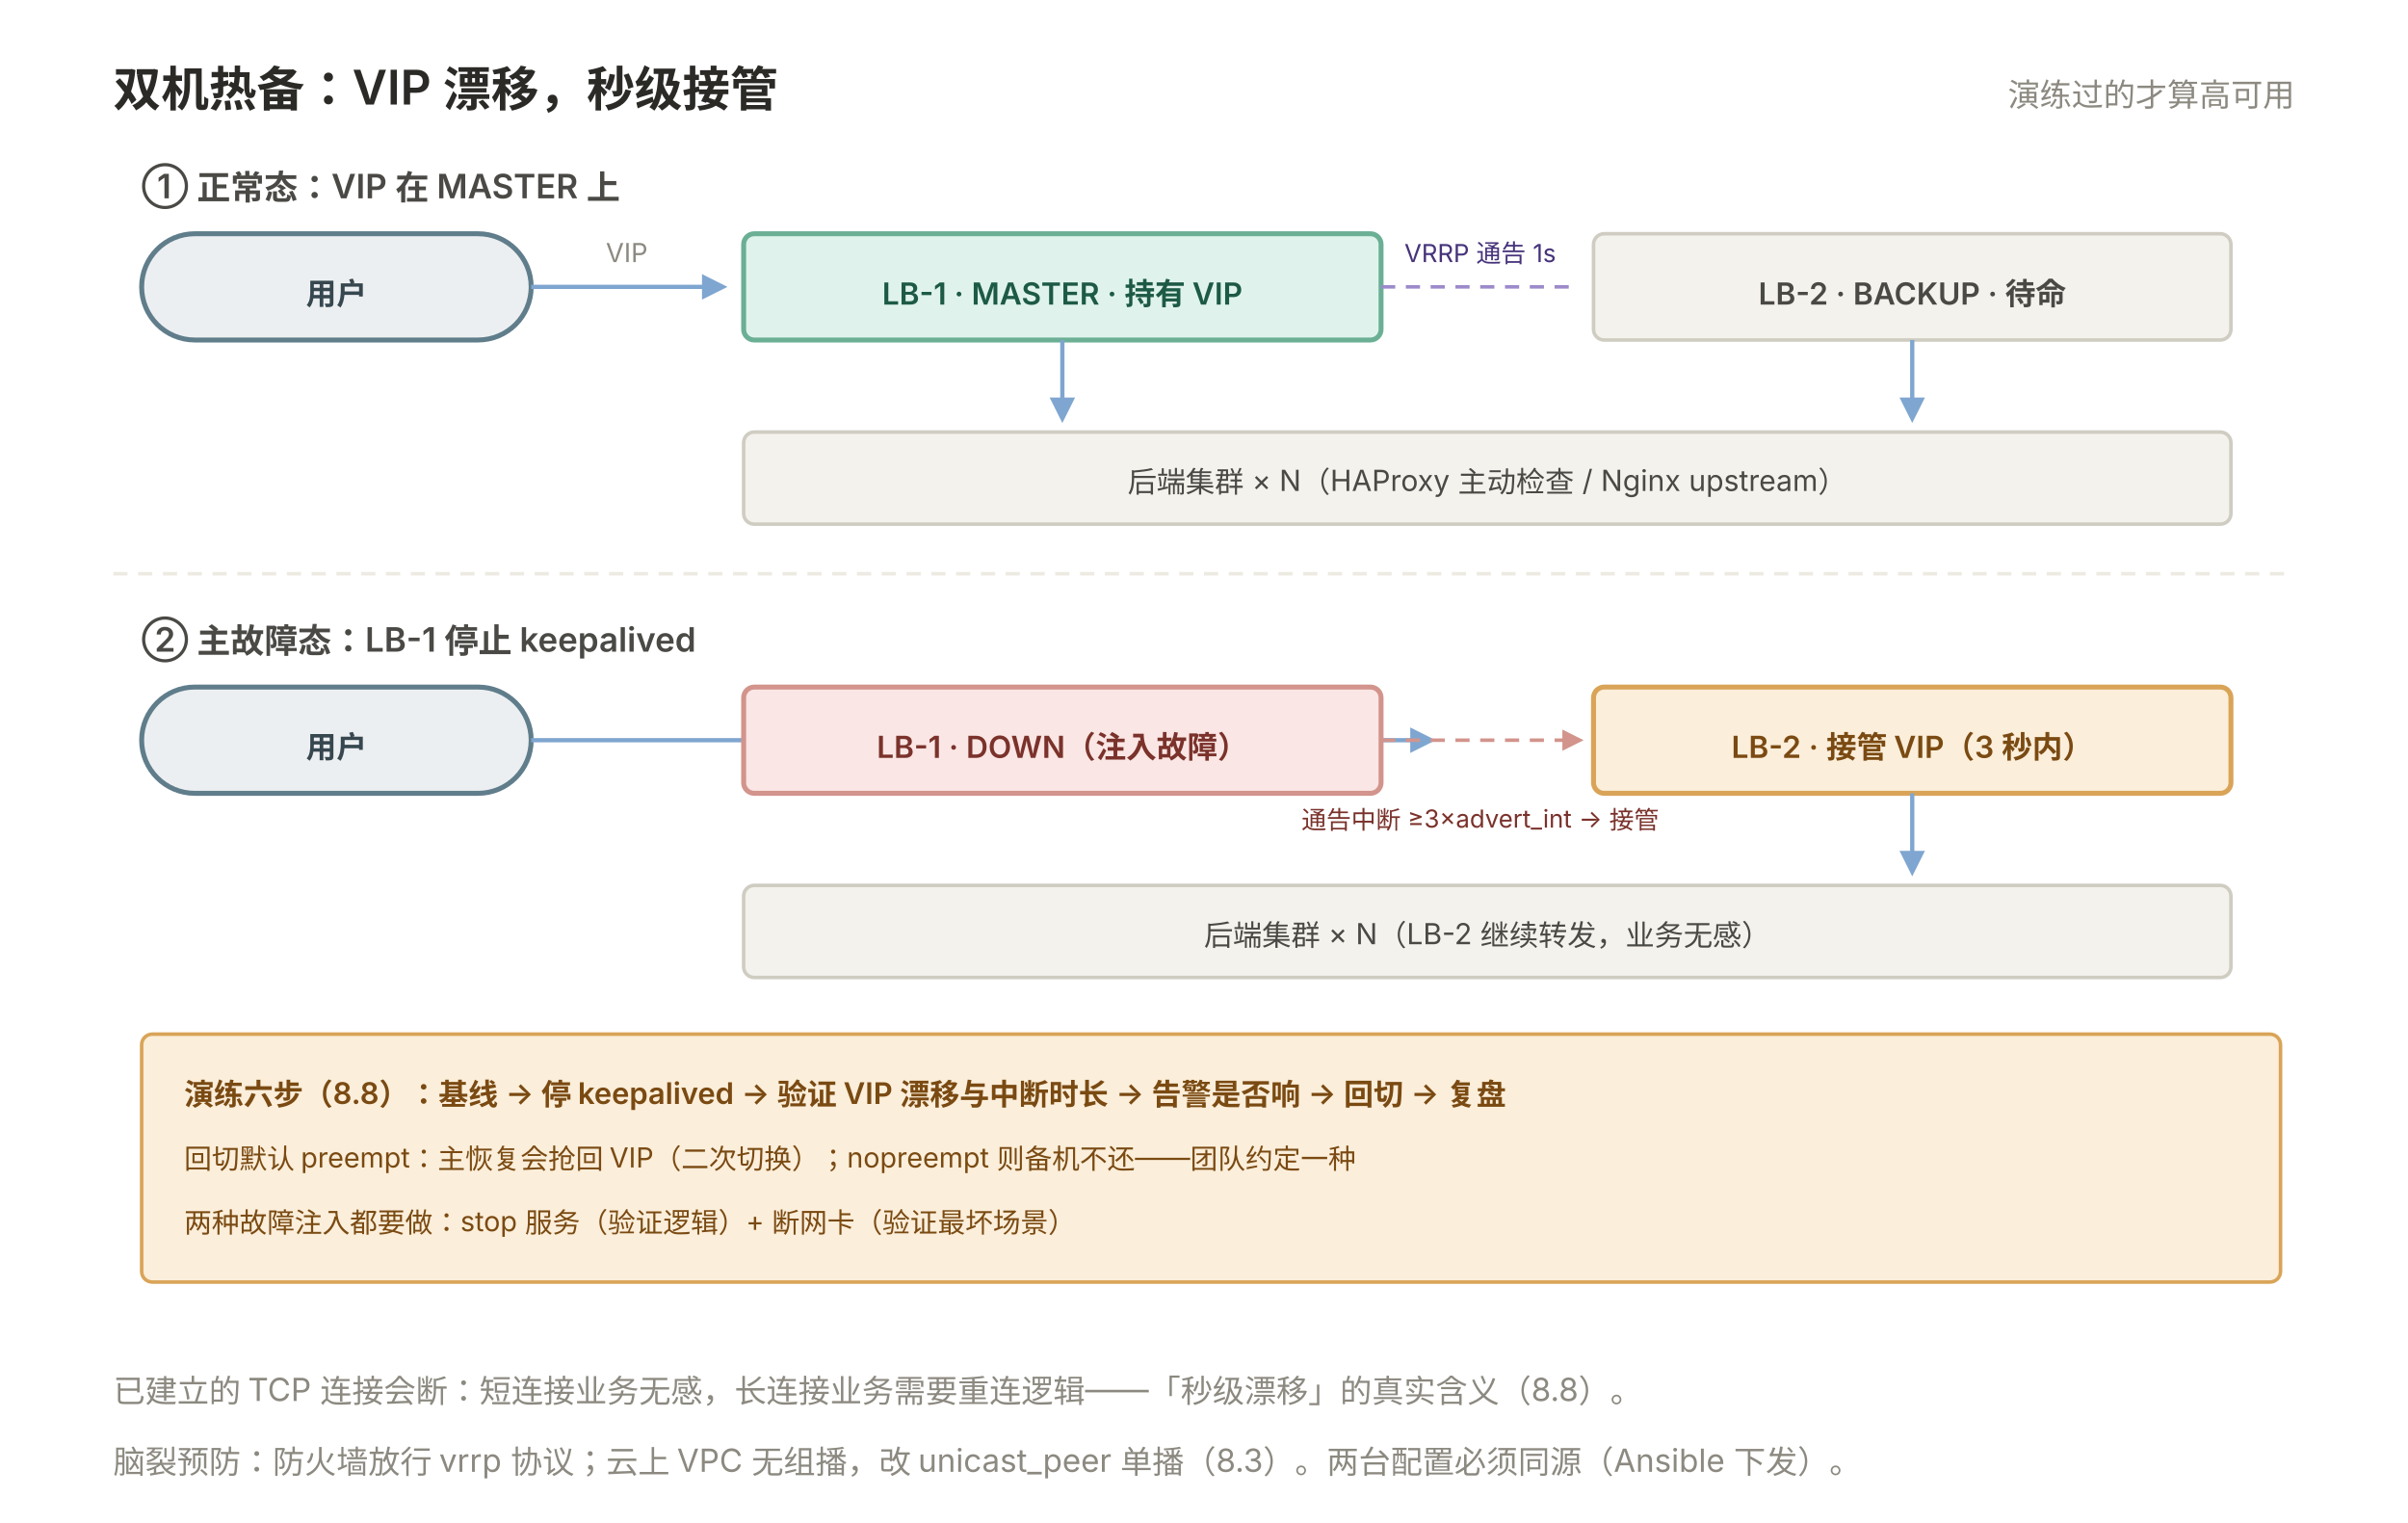
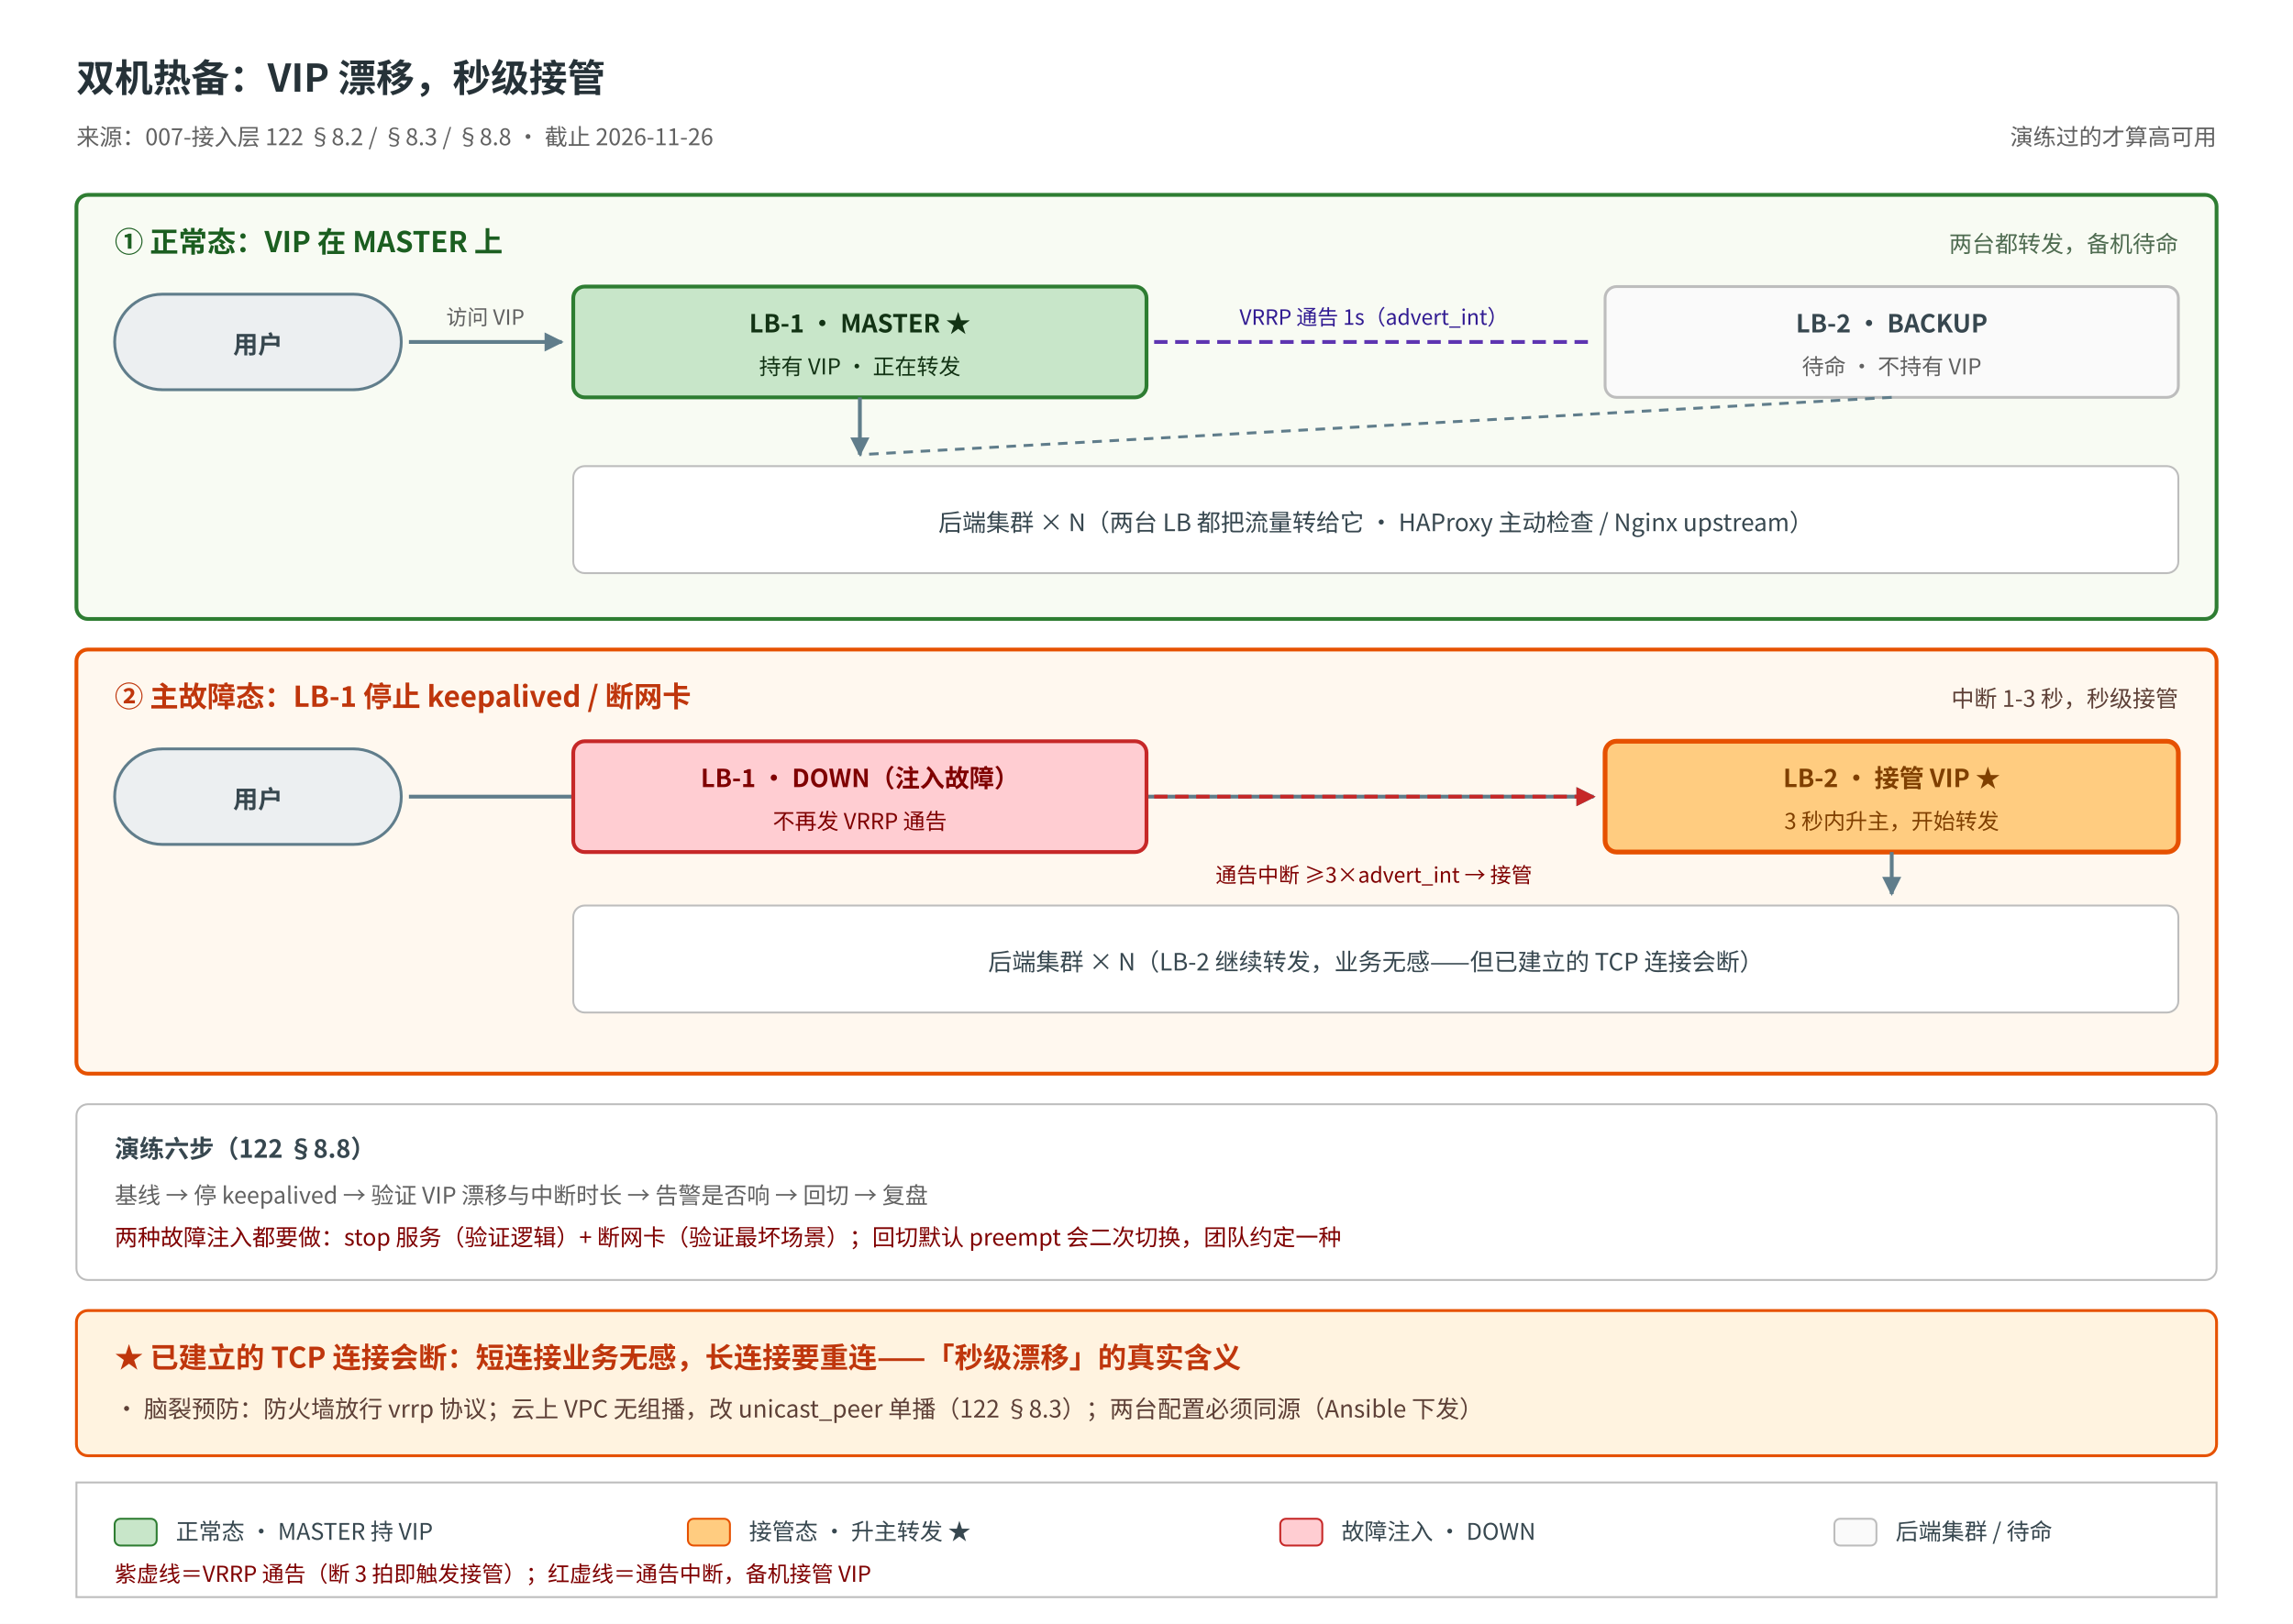
- <svg xmlns="http://www.w3.org/2000/svg" viewBox="0 0 1200 758.82" width="1200" height="758.82" font-family="-apple-system, 'Segoe UI', 'Microsoft YaHei', 'PingFang SC', sans-serif">
-   <g transform="scale(1.764706)">
-     <rect width="680" height="430" fill="#FFFFFF" />
-     <text x="32" y="30" font-size="13.5" font-weight="600" fill="#2B2A27">双机热备：VIP 漂移，秒级接管</text>
-     <text x="648" y="30" font-size="9" fill="#8C8980" text-anchor="end">演练过的才算高可用</text>
-     <defs>
-       <marker id="c8Blue" viewBox="0 0 10 10" refX="8" refY="5" markerWidth="6" markerHeight="6" orient="auto">
-         <path d="M0,0 L10,5 L0,10 z" fill="#7FA6D0" />
-       </marker>
-       <marker id="c8Red" viewBox="0 0 10 10" refX="8" refY="5" markerWidth="6" markerHeight="6" orient="auto">
-         <path d="M0,0 L10,5 L0,10 z" fill="#D2948C" />
-       </marker>
-     </defs>
-     <text x="40" y="56" font-size="9.5" font-weight="600" fill="#4A4945">① 正常态：VIP 在 MASTER 上</text>
-     <rect x="40" y="66" width="110" height="30" rx="15" fill="#ECEFF1" stroke="#607D8B" stroke-width="1.4" />
-     <text x="95" y="86" font-size="8.6" font-weight="600" fill="#37474F" text-anchor="middle">用户</text>
-     <line x1="150" y1="81" x2="204" y2="81" stroke="#7FA6D0" stroke-width="1.2" marker-end="url(#c8Blue)" />
-     <text x="177" y="74" font-size="7.4" fill="#8C8980" text-anchor="middle">VIP</text>
-     <rect x="210" y="66" width="180" height="30" rx="3" fill="#DFF3EC" stroke="#6BAF95" stroke-width="1.4" />
-     <text x="300" y="86" font-size="8.6" font-weight="600" fill="#1D5A45" text-anchor="middle">LB-1 · MASTER · 持有 VIP</text>
-     <rect x="450" y="66" width="180" height="30" rx="3" fill="#F4F2EC" stroke="#CFCCC2" stroke-width="1" />
-     <text x="540" y="86" font-size="8.6" font-weight="600" fill="#4A4945" text-anchor="middle">LB-2 · BACKUP · 待命</text>
-     <line x1="390" y1="81" x2="446" y2="81" stroke="#9C8ACB" stroke-width="1" stroke-dasharray="4 3" />
-     <text x="418" y="74" font-size="7" fill="#46337A" text-anchor="middle">VRRP 通告 1s</text>
-     <line x1="300" y1="96" x2="300" y2="118" stroke="#7FA6D0" stroke-width="1.2" marker-end="url(#c8Blue)" />
-     <line x1="540" y1="96" x2="540" y2="118" stroke="#7FA6D0" stroke-width="1.2" marker-end="url(#c8Blue)" />
-     <rect x="210" y="122" width="420" height="26" rx="3" fill="#F4F2EC" stroke="#CFCCC2" stroke-width="1" />
-     <text x="420" y="139" font-size="8.2" fill="#4A4945" text-anchor="middle">后端集群 × N（HAProxy 主动检查 / Nginx upstream）</text>
-     <line x1="32" y1="162" x2="648" y2="162" stroke="#EDEAE2" stroke-width="1" stroke-dasharray="4 3" />
-     <text x="40" y="184" font-size="9.5" font-weight="600" fill="#4A4945">② 主故障态：LB-1 停止 keepalived</text>
-     <rect x="40" y="194" width="110" height="30" rx="15" fill="#ECEFF1" stroke="#607D8B" stroke-width="1.4" />
-     <text x="95" y="214" font-size="8.6" font-weight="600" fill="#37474F" text-anchor="middle">用户</text>
-     <line x1="150" y1="209" x2="404" y2="209" stroke="#7FA6D0" stroke-width="1.2" marker-end="url(#c8Blue)" />
-     <text x="270" y="202" font-size="7.4" fill="#1D5A45" text-anchor="middle">VIP 已漂移（中断 1-3 秒）</text>
-     <rect x="210" y="194" width="180" height="30" rx="3" fill="#FAE6E4" stroke="#D2948C" stroke-width="1.4" />
-     <text x="300" y="214" font-size="8.6" font-weight="600" fill="#7A322B" text-anchor="middle">LB-1 · DOWN（注入故障）</text>
-     <rect x="450" y="194" width="180" height="30" rx="3" fill="#FBEEDA" stroke="#D9A458" stroke-width="1.4" />
-     <text x="540" y="214" font-size="8.6" font-weight="600" fill="#7A4A12" text-anchor="middle">LB-2 · 接管 VIP（3 秒内）</text>
-     <line x1="390" y1="209" x2="446" y2="209" stroke="#D2948C" stroke-width="1" stroke-dasharray="4 3" marker-end="url(#c8Red)" />
-     <text x="418" y="234" font-size="7" fill="#7A322B" text-anchor="middle">通告中断 ≥3×advert_int → 接管</text>
-     <line x1="540" y1="224" x2="540" y2="246" stroke="#7FA6D0" stroke-width="1.2" marker-end="url(#c8Blue)" />
-     <rect x="210" y="250" width="420" height="26" rx="3" fill="#F4F2EC" stroke="#CFCCC2" stroke-width="1" />
-     <text x="420" y="267" font-size="8.2" fill="#4A4945" text-anchor="middle">后端集群 × N（LB-2 继续转发，业务无感）</text>
-     <rect x="40" y="292" width="604" height="70" rx="3" fill="#FBEEDA" stroke="#D9A458" stroke-width="1" />
-     <text x="52" y="312" font-size="8.4" font-weight="600" fill="#7A4A12">演练六步（8.8）：基线 → 停 keepalived → 验证 VIP 漂移与中断时长 → 告警是否响 → 回切 → 复盘</text>
-     <text x="52" y="330" font-size="7.8" fill="#7A4A12">回切默认 preempt：主恢复会抢回 VIP（二次切换）；nopreempt 则备机不还——团队约定一种</text>
-     <text x="52" y="348" font-size="7.8" fill="#7A4A12">两种故障注入都要做：stop 服务（验证逻辑）+ 断网卡（验证最坏场景）</text>
-     <text x="32" y="396" font-size="9" fill="#8C8980">已建立的 TCP 连接会断：短连接业务无感，长连接业务需要重连逻辑——「秒级漂移」的真实含义（8.8）。</text>
-     <text x="32" y="416" font-size="9" fill="#8C8980">脑裂预防：防火墙放行 vrrp 协议；云上 VPC 无组播，改 unicast_peer 单播（8.3）。两台配置必须同源（Ansible 下发）。</text>
-   </g>
+ <svg xmlns="http://www.w3.org/2000/svg" viewBox="0 0 1200 850" font-family="'Microsoft YaHei','PingFang SC','Noto Sans CJK SC',sans-serif">
+   <rect x="0" y="0" width="1200" height="850" fill="#ffffff" />
+   <defs>
+     <marker id="arrow" viewBox="0 0 10 10" refX="9" refY="5" markerWidth="10" markerHeight="10" markerUnits="userSpaceOnUse" orient="auto-start-reverse">
+       <path d="M 0 0 L 10 5 L 0 10 z" fill="#607d8b" />
+     </marker>
+     <marker id="arrowRed" viewBox="0 0 10 10" refX="9" refY="5" markerWidth="10" markerHeight="10" markerUnits="userSpaceOnUse" orient="auto-start-reverse">
+       <path d="M 0 0 L 10 5 L 0 10 z" fill="#c62828" />
+     </marker>
+   </defs>
+   <text x="40" y="48" font-size="20" font-weight="bold" fill="#263238">双机热备：VIP 漂移，秒级接管</text>
+   <text x="40" y="76" font-size="12" fill="#616161">来源：007-接入层 122 §8.2 / §8.3 / §8.8 · 截止 2026-11-26</text>
+   <text x="1160" y="76" font-size="12" fill="#616161" text-anchor="end">演练过的才算高可用</text>
+   <rect x="40" y="102" width="1120" height="222" rx="6" fill="#f1f8e9" fill-opacity="0.55" stroke="#2e7d32" stroke-width="2" />
+   <text x="60" y="132" font-size="15" font-weight="bold" fill="#1b5e20">① 正常态：VIP 在 MASTER 上</text>
+   <text x="1140" y="132" font-size="12" fill="#4e6b50" text-anchor="end">两台都转发，备机待命</text>
+   <rect x="60" y="154" width="150" height="50" rx="25" fill="#eceff1" stroke="#607d8b" stroke-width="1.5" />
+   <text x="135" y="185" font-size="13" font-weight="bold" fill="#37474f" text-anchor="middle">用户</text>
+   <line x1="214" y1="179" x2="294" y2="179" stroke="#607d8b" stroke-width="2" marker-end="url(#arrow)" />
+   <text x="254" y="170" font-size="11" fill="#616161" text-anchor="middle">访问 VIP</text>
+   <rect x="300" y="150" width="300" height="58" rx="6" fill="#c8e6c9" stroke="#2e7d32" stroke-width="2" />
+   <text x="450" y="174" font-size="13" font-weight="bold" fill="#123314" text-anchor="middle">LB-1 · MASTER ★</text>
+   <text x="450" y="196" font-size="11.5" fill="#123314" text-anchor="middle">持有 VIP · 正在转发</text>
+   <rect x="840" y="150" width="300" height="58" rx="6" fill="#fafafa" stroke="#bdbdbd" stroke-width="1.5" />
+   <text x="990" y="174" font-size="13" font-weight="bold" fill="#37474f" text-anchor="middle">LB-2 · BACKUP</text>
+   <text x="990" y="196" font-size="11.5" fill="#616161" text-anchor="middle">待命 · 不持有 VIP</text>
+   <line x1="604" y1="179" x2="834" y2="179" stroke="#5e35b1" stroke-width="2" stroke-dasharray="7 4" />
+   <text x="719" y="170" font-size="11" fill="#311b92" text-anchor="middle">VRRP 通告 1s（advert_int）</text>
+   <line x1="450" y1="208" x2="450" y2="238" stroke="#607d8b" stroke-width="2" marker-end="url(#arrow)" />
+   <line x1="990" y1="208" x2="450" y2="238" stroke="#607d8b" stroke-width="1.5" stroke-dasharray="5 4" />
+   <rect x="300" y="244" width="840" height="56" rx="6" fill="#ffffff" stroke="#bdbdbd" stroke-width="1" />
+   <text x="720" y="278" font-size="12.5" fill="#37474f" text-anchor="middle">后端集群 × N（两台 LB 都把流量转给它 · HAProxy 主动检查 / Nginx upstream）</text>
+   <rect x="40" y="340" width="1120" height="222" rx="6" fill="#fff3e0" fill-opacity="0.5" stroke="#e65100" stroke-width="2" />
+   <text x="60" y="370" font-size="15" font-weight="bold" fill="#bf360c">② 主故障态：LB-1 停止 keepalived / 断网卡</text>
+   <text x="1140" y="370" font-size="12" fill="#5d4037" text-anchor="end">中断 1-3 秒，秒级接管</text>
+   <rect x="60" y="392" width="150" height="50" rx="25" fill="#eceff1" stroke="#607d8b" stroke-width="1.5" />
+   <text x="135" y="423" font-size="13" font-weight="bold" fill="#37474f" text-anchor="middle">用户</text>
+   <line x1="214" y1="417" x2="834" y2="417" stroke="#607d8b" stroke-width="2" marker-end="url(#arrow)" />
+   <rect x="300" y="388" width="300" height="58" rx="6" fill="#ffcdd2" stroke="#c62828" stroke-width="2" />
+   <text x="450" y="412" font-size="13" font-weight="bold" fill="#7f0000" text-anchor="middle">LB-1 · DOWN（注入故障）</text>
+   <text x="450" y="434" font-size="11.5" fill="#7f0000" text-anchor="middle">不再发 VRRP 通告</text>
+   <rect x="840" y="388" width="300" height="58" rx="6" fill="#ffcc80" stroke="#e65100" stroke-width="2.5" />
+   <text x="990" y="412" font-size="13" font-weight="bold" fill="#7f3f00" text-anchor="middle">LB-2 · 接管 VIP ★</text>
+   <text x="990" y="434" font-size="11.5" fill="#7f3f00" text-anchor="middle">3 秒内升主，开始转发</text>
+   <line x1="604" y1="417" x2="834" y2="417" stroke="#c62828" stroke-width="2" stroke-dasharray="7 4" marker-end="url(#arrowRed)" />
+   <text x="719" y="462" font-size="11" fill="#7f0000" text-anchor="middle">通告中断 ≥3×advert_int → 接管</text>
+   <line x1="990" y1="446" x2="990" y2="468" stroke="#607d8b" stroke-width="2" marker-end="url(#arrow)" />
+   <rect x="300" y="474" width="840" height="56" rx="6" fill="#ffffff" stroke="#bdbdbd" stroke-width="1" />
+   <text x="720" y="508" font-size="12.5" fill="#37474f" text-anchor="middle">后端集群 × N（LB-2 继续转发，业务无感——但已建立的 TCP 连接会断）</text>
+   <rect x="40" y="578" width="1120" height="92" rx="6" fill="#ffffff" stroke="#bdbdbd" stroke-width="1" />
+   <text x="60" y="606" font-size="13" font-weight="bold" fill="#37474f">演练六步（122 §8.8）</text>
+   <text x="60" y="630" font-size="12" fill="#616161">基线 → 停 keepalived → 验证 VIP 漂移与中断时长 → 告警是否响 → 回切 → 复盘</text>
+   <text x="60" y="652" font-size="12" fill="#7f0000">两种故障注入都要做：stop 服务（验证逻辑）+ 断网卡（验证最坏场景）；回切默认 preempt 会二次切换，团队约定一种</text>
+   <rect x="40" y="686" width="1120" height="76" rx="6" fill="#fff3e0" stroke="#e65100" stroke-width="1.5" />
+   <text x="60" y="716" font-size="15" font-weight="bold" fill="#bf360c">★ 已建立的 TCP 连接会断：短连接业务无感，长连接要重连——「秒级漂移」的真实含义</text>
+   <text x="60" y="742" font-size="12.5" fill="#5d4037">· 脑裂预防：防火墙放行 vrrp 协议；云上 VPC 无组播，改 unicast_peer 单播（122 §8.3）；两台配置必须同源（Ansible 下发）</text>
+   <rect x="40" y="776" width="1120" height="60" fill="#ffffff" stroke="#bdbdbd" stroke-width="1" />
+   <rect x="60" y="795" width="22" height="14" rx="3" fill="#c8e6c9" stroke="#2e7d32" stroke-width="1" />
+   <text x="92" y="806" font-size="12" fill="#37474f">正常态 · MASTER 持 VIP</text>
+   <rect x="360" y="795" width="22" height="14" rx="3" fill="#ffcc80" stroke="#e65100" stroke-width="1" />
+   <text x="392" y="806" font-size="12" fill="#37474f">接管态 · 升主转发 ★</text>
+   <rect x="670" y="795" width="22" height="14" rx="3" fill="#ffcdd2" stroke="#c62828" stroke-width="1" />
+   <text x="702" y="806" font-size="12" fill="#37474f">故障注入 · DOWN</text>
+   <rect x="960" y="795" width="22" height="14" rx="3" fill="#fafafa" stroke="#bdbdbd" stroke-width="1" />
+   <text x="992" y="806" font-size="12" fill="#37474f">后端集群 / 待命</text>
+   <text x="60" y="828" font-size="11.5" fill="#7f0000">紫虚线＝VRRP 通告（断 3 拍即触发接管）；红虚线＝通告中断，备机接管 VIP</text>
</svg>
